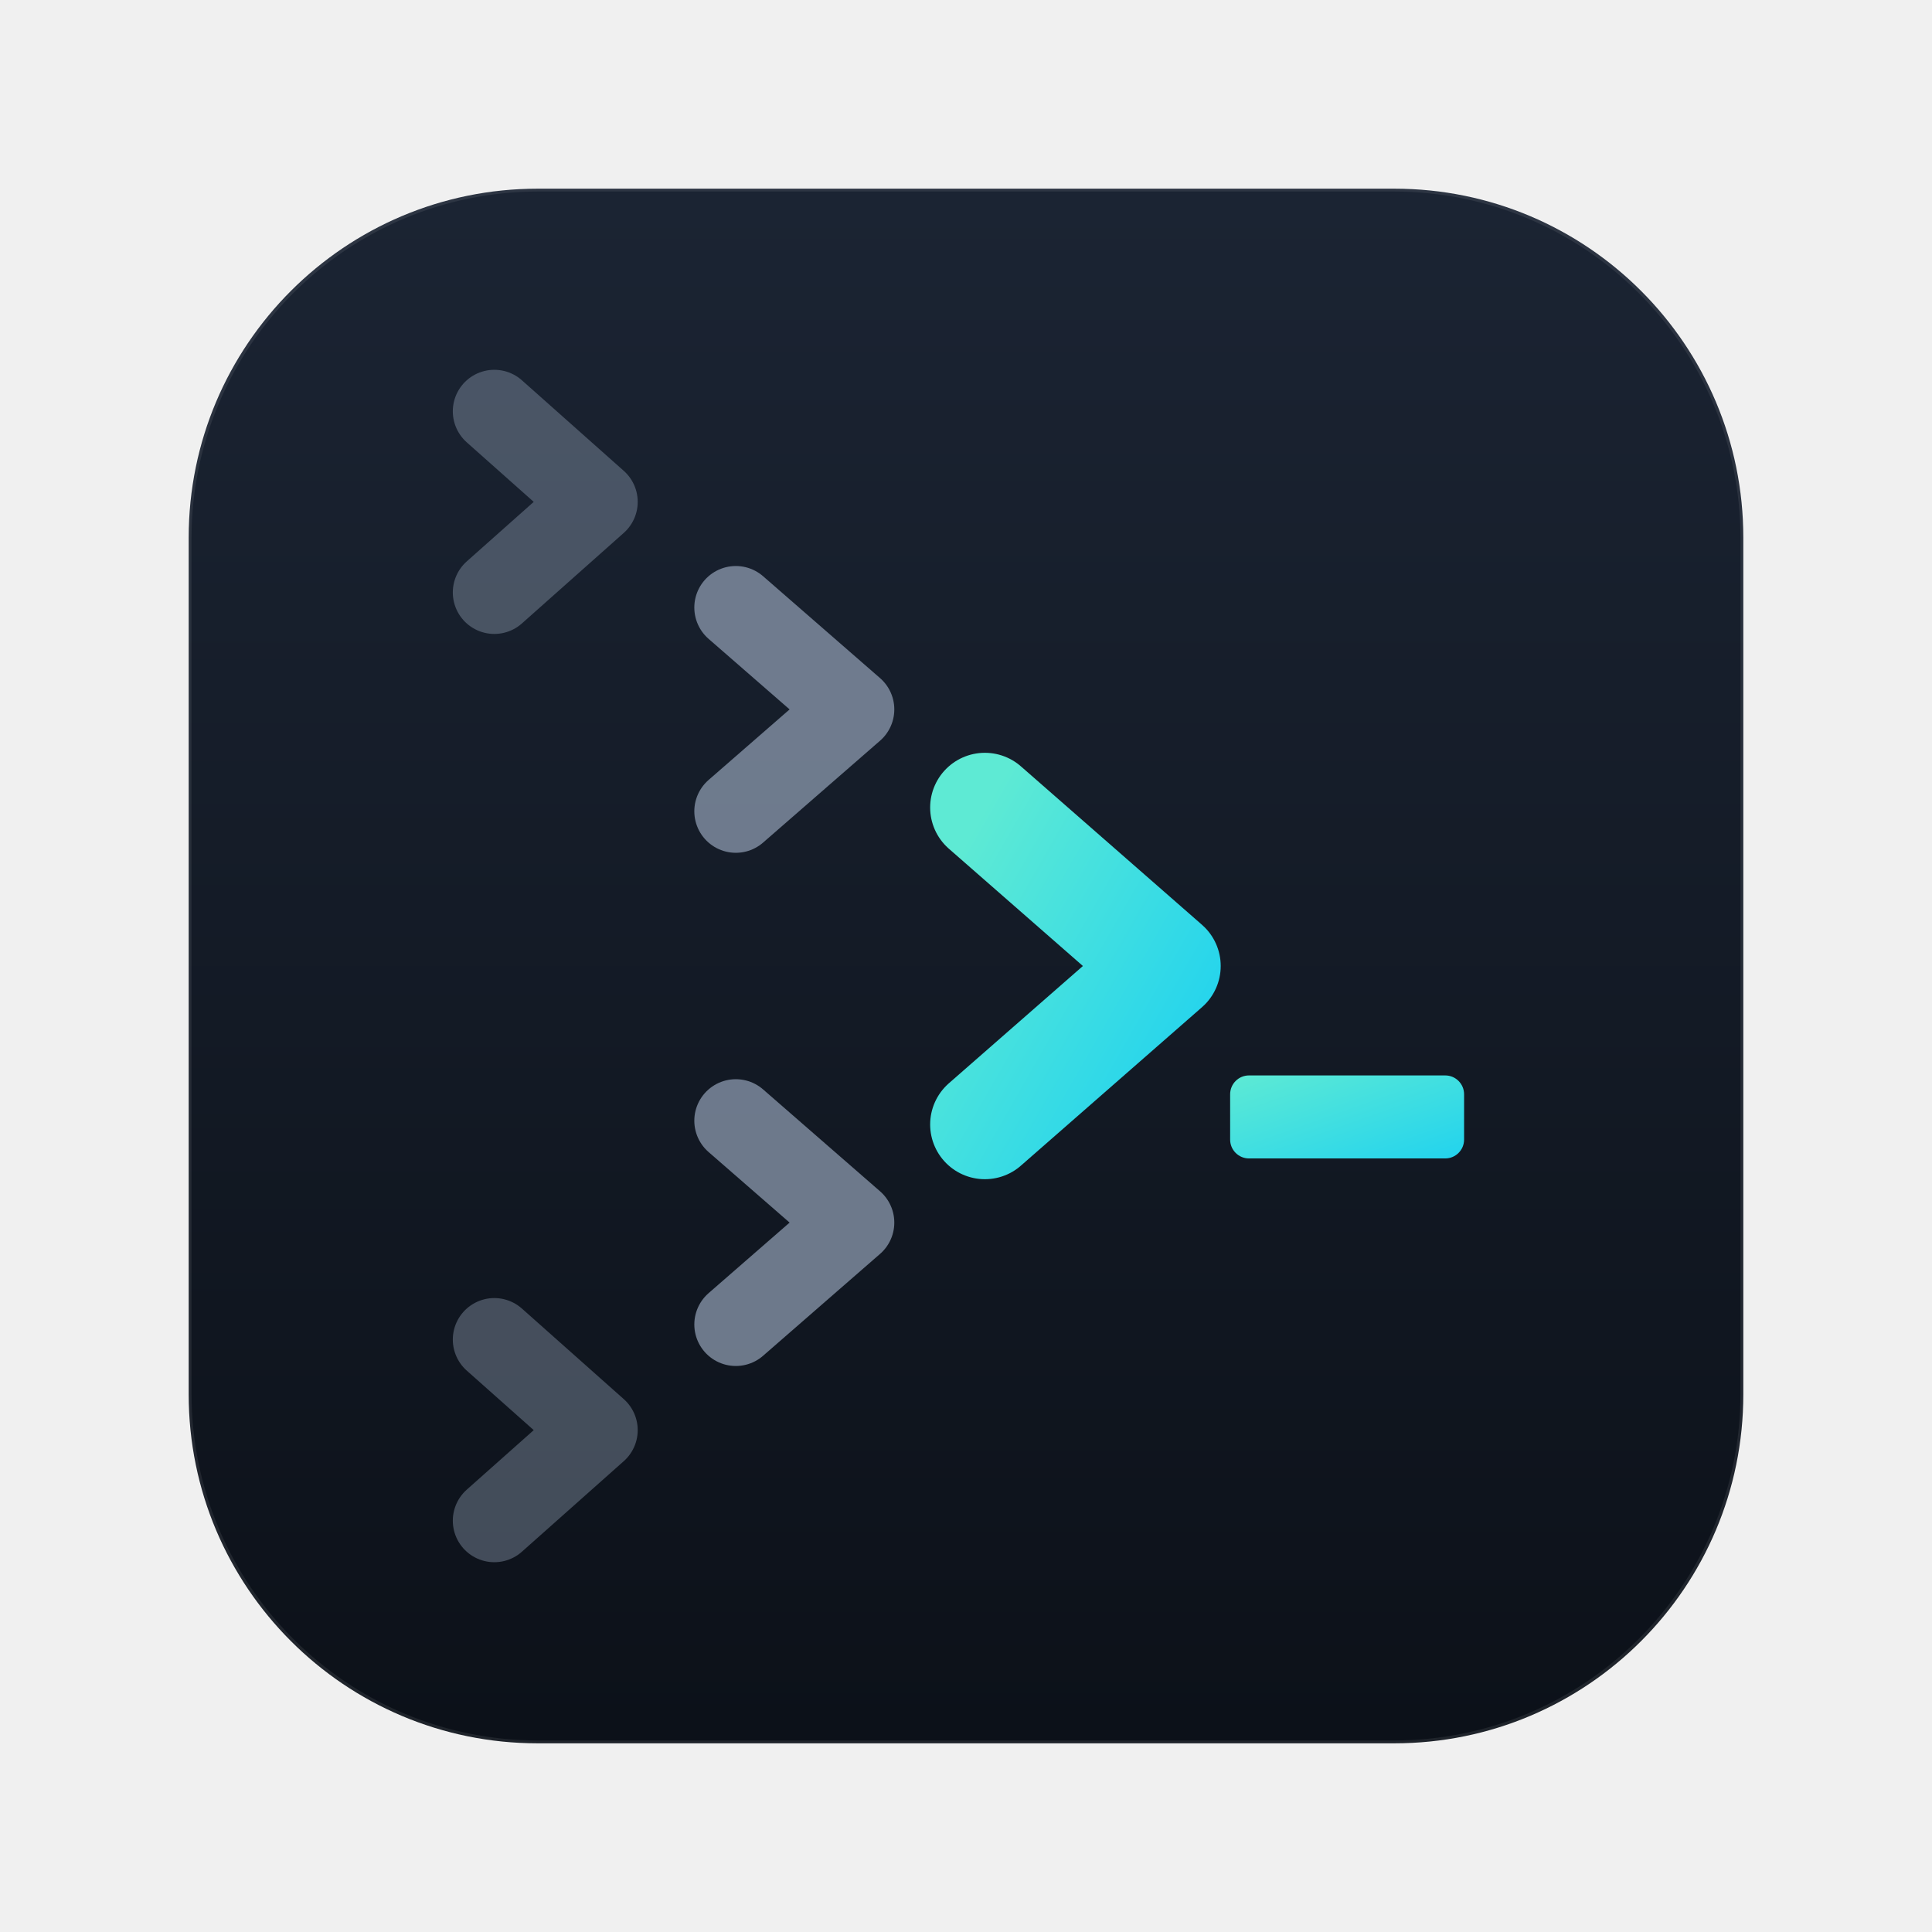
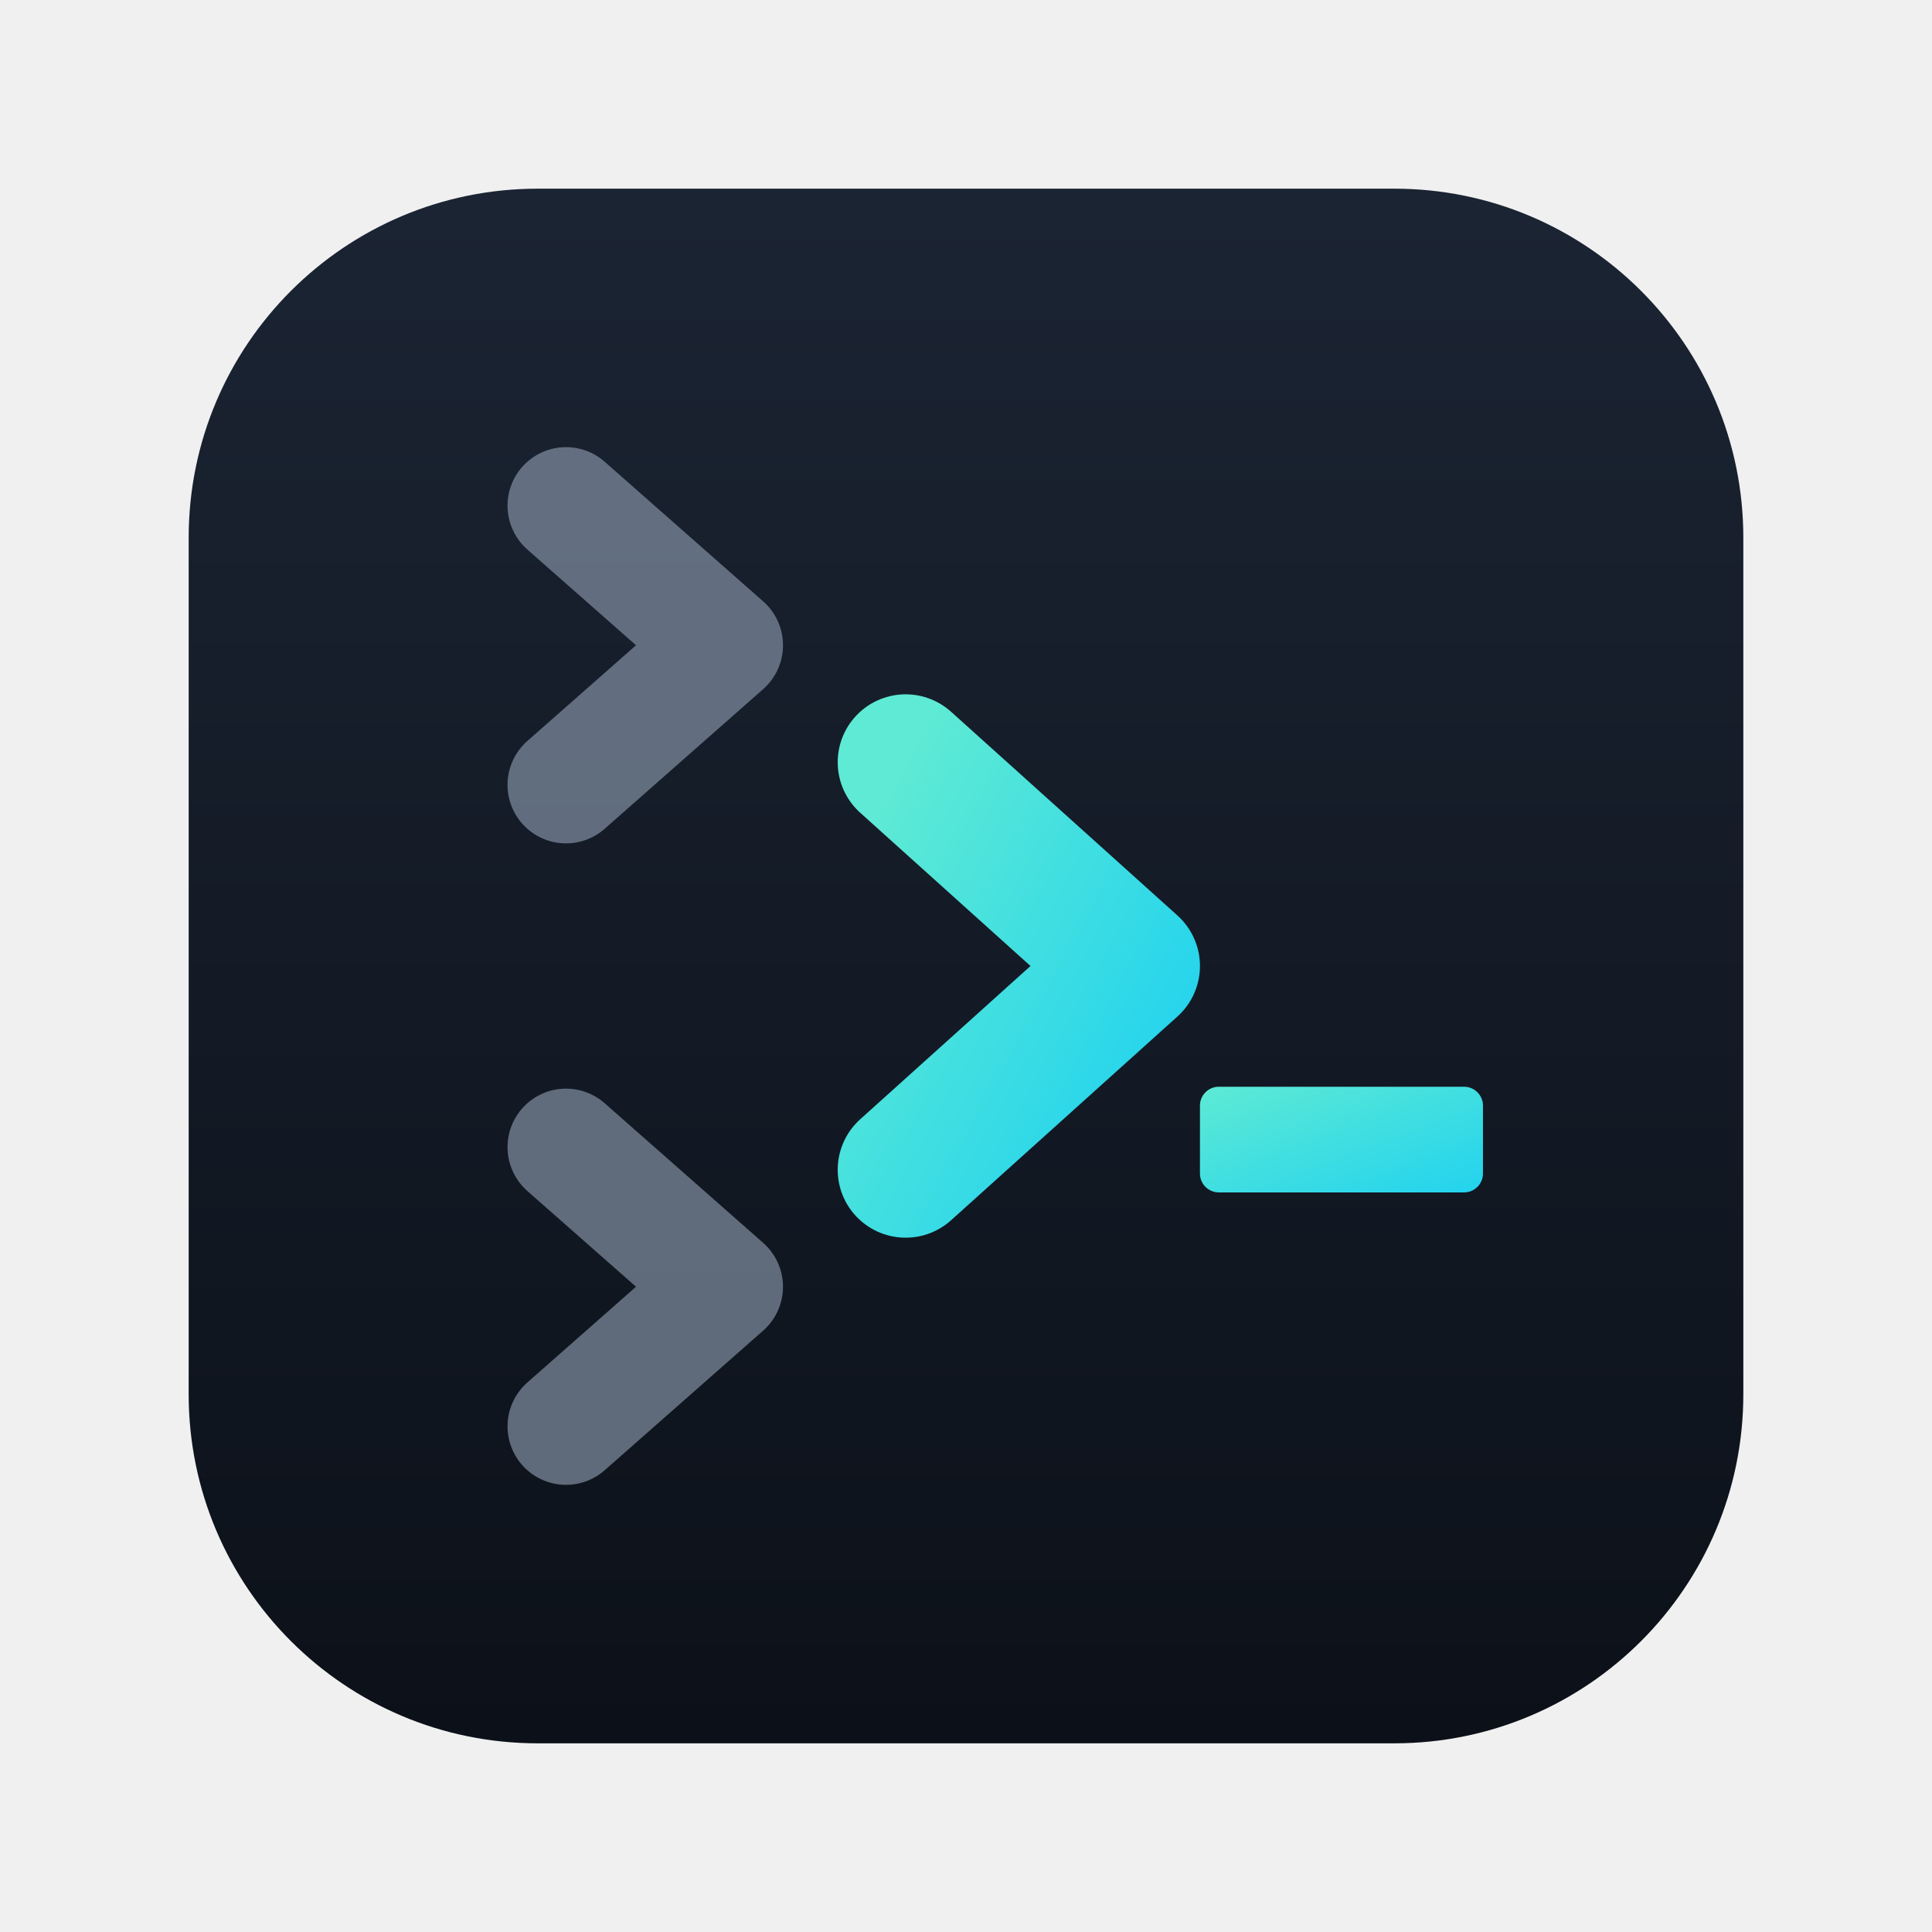
<svg xmlns="http://www.w3.org/2000/svg" viewBox="0 0 1024 1024" width="1024" height="1024">
  <defs>
    <linearGradient id="bg" x1="0" y1="0" x2="0" y2="1">
      <stop offset="0" stop-color="#1b2433" />
      <stop offset="1" stop-color="#0c1119" />
    </linearGradient>
    <linearGradient id="lead" x1="0" y1="0" x2="1" y2="1">
      <stop offset="0" stop-color="#5eead4" />
      <stop offset="1" stop-color="#22d3ee" />
    </linearGradient>
  </defs>
  <rect x="100" y="100" width="824" height="824" rx="185" fill="url(#bg)" />
-   <rect x="100.5" y="100.5" width="823" height="823" rx="185" fill="none" stroke="#ffffff" stroke-opacity="0.08" stroke-width="2" />
-   <g fill="none" stroke-linecap="round" stroke-linejoin="round">
-     <g stroke="#94a3b8" stroke-width="44">
-       <polyline points="262,218 316,266 262,314" stroke-opacity="0.4" />
-       <polyline points="262,710 316,758 262,806" stroke-opacity="0.4" />
-       <polyline points="390,322 452,376 390,430" stroke-opacity="0.7" />
-       <polyline points="390,594 452,648 390,702" stroke-opacity="0.7" />
-     </g>
-     <polyline points="522,428 618,512 522,596" stroke="url(#lead)" stroke-width="58" />
-   </g>
-   <rect x="652" y="570" width="124" height="44" rx="10" fill="url(#lead)" />
+   <polyline points="300,268 384,342 300,416" fill="none" stroke="#94a3b8" stroke-width="62" stroke-opacity="0.6" stroke-linecap="round" stroke-linejoin="round" />
+   <polyline points="300,608 384,682 300,756" fill="none" stroke="#94a3b8" stroke-width="62" stroke-opacity="0.6" stroke-linecap="round" stroke-linejoin="round" />
+   <polyline points="480,404 600,512 480,620" fill="none" stroke="url(#lead)" stroke-width="72" stroke-opacity="1" stroke-linecap="round" stroke-linejoin="round" />
+   <rect x="636" y="576" width="150" height="56" rx="10" fill="url(#lead)" />
</svg>
